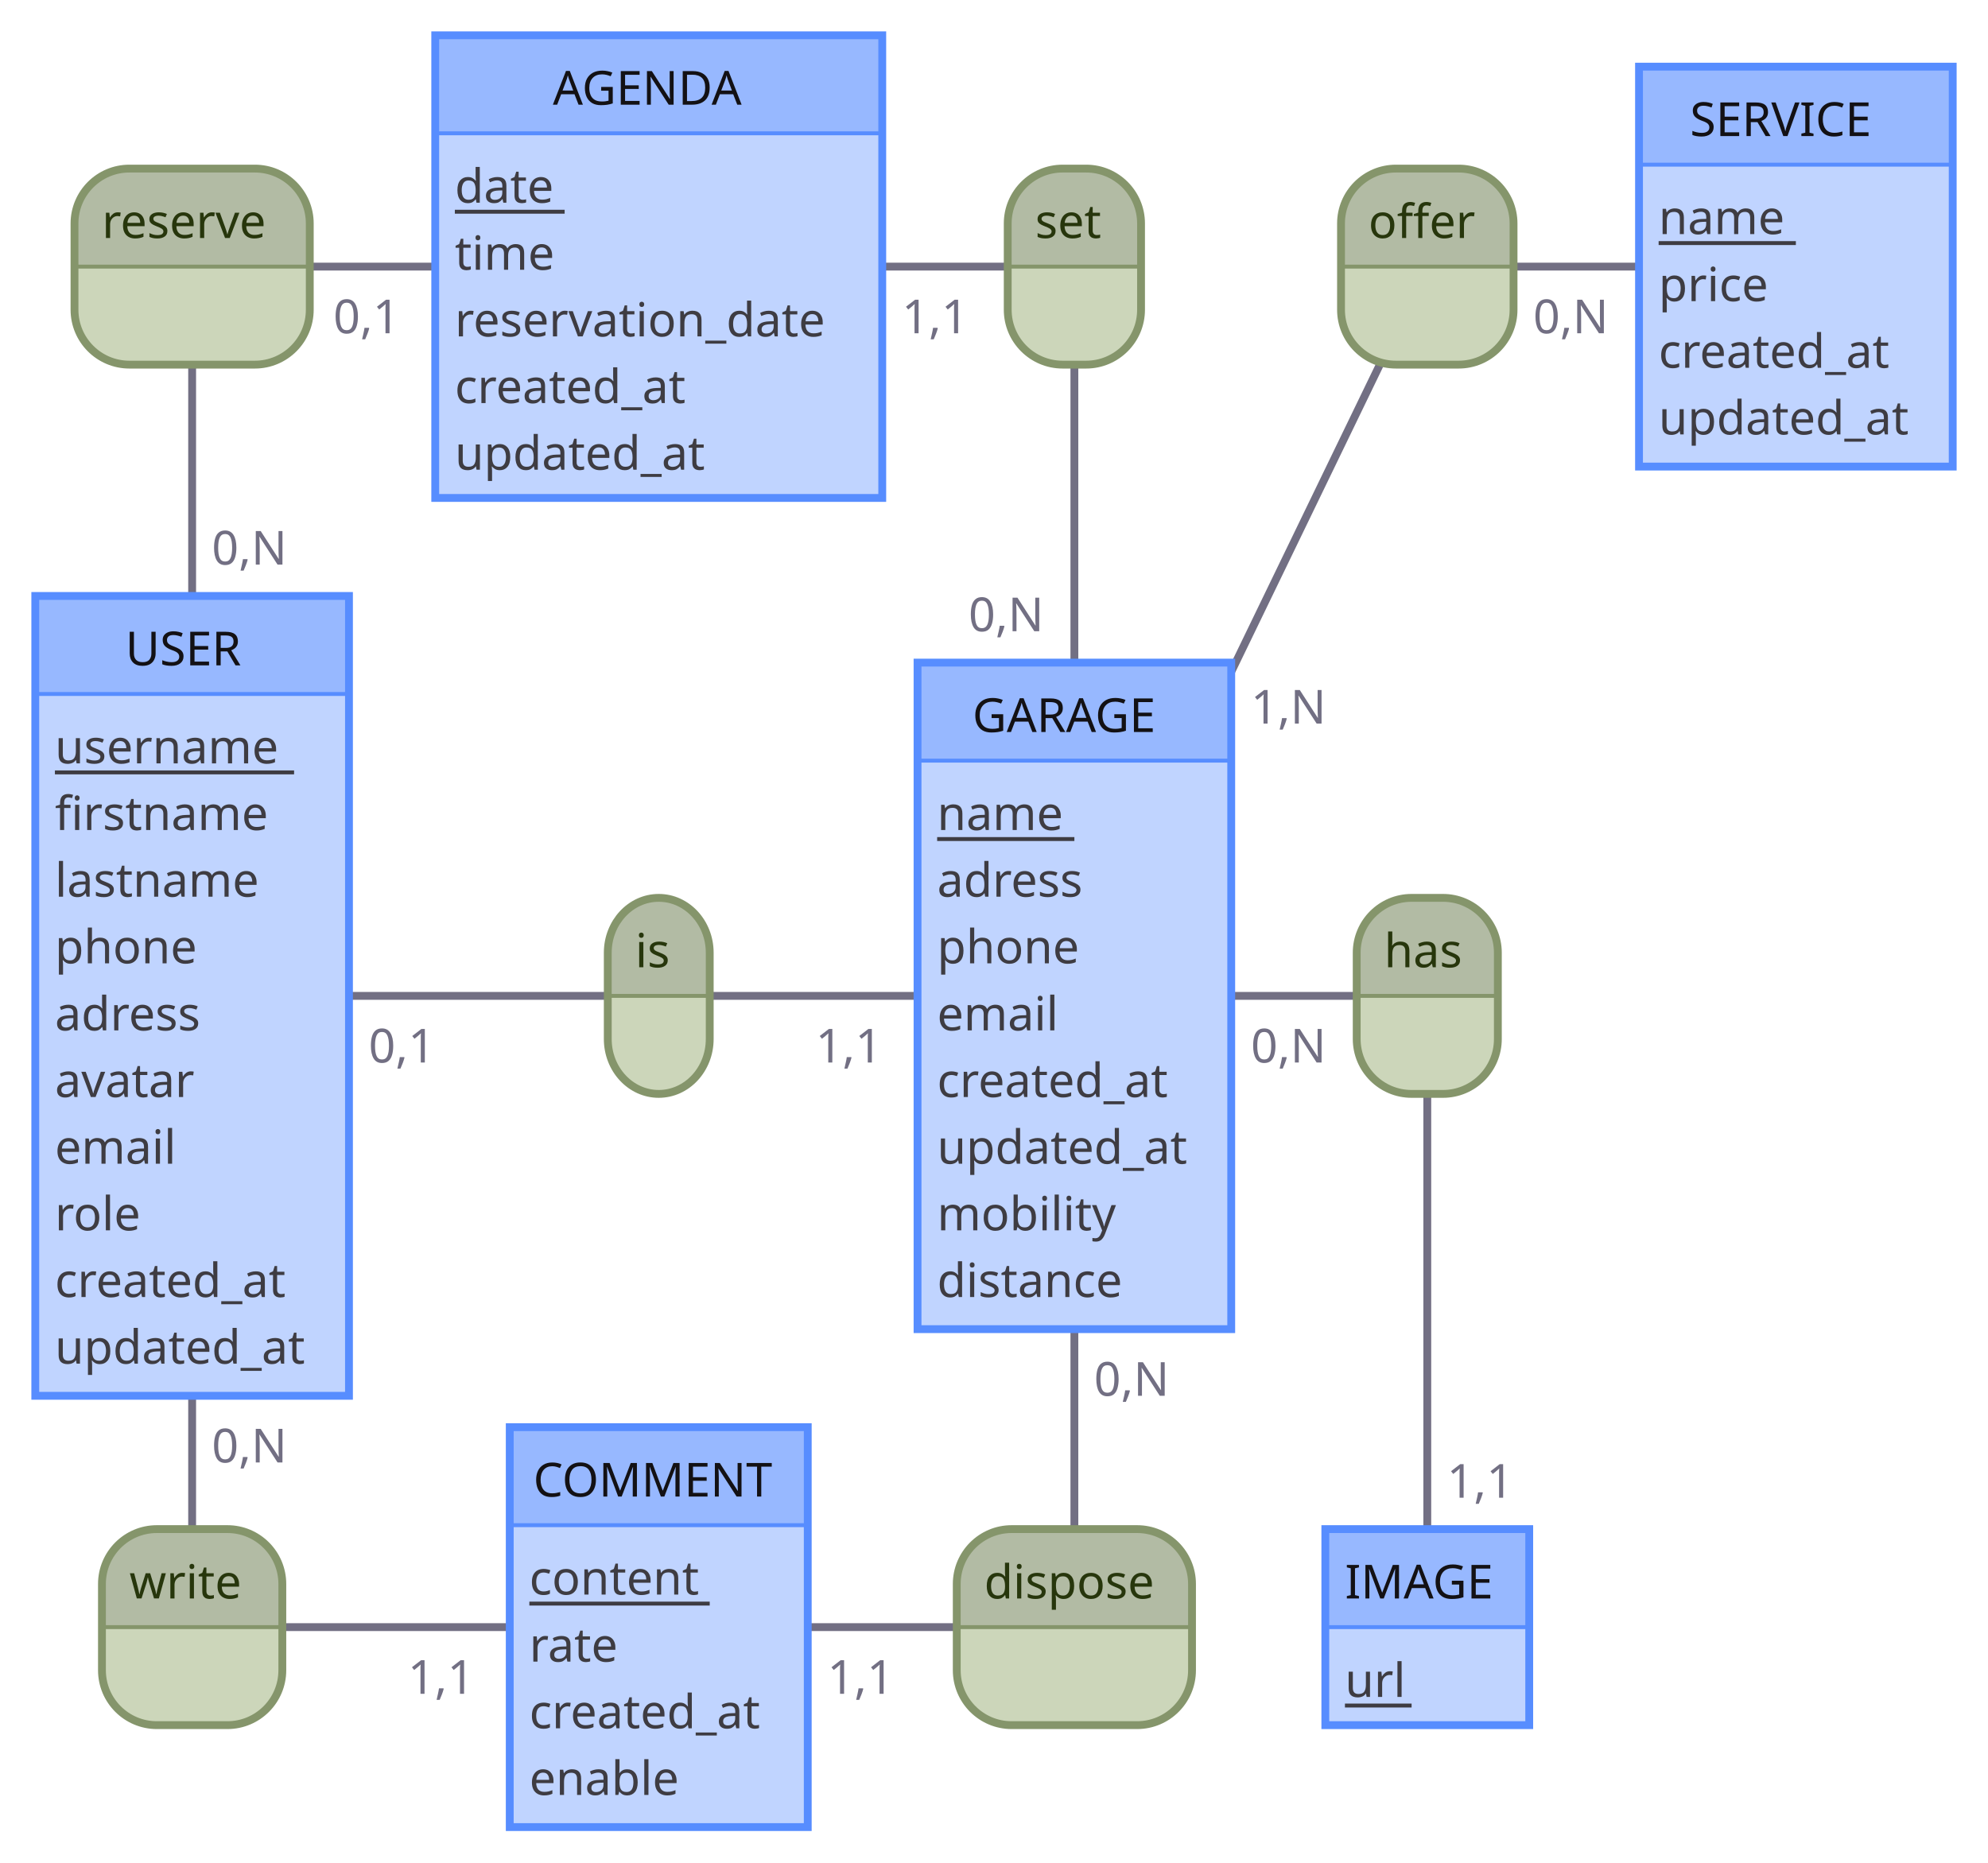
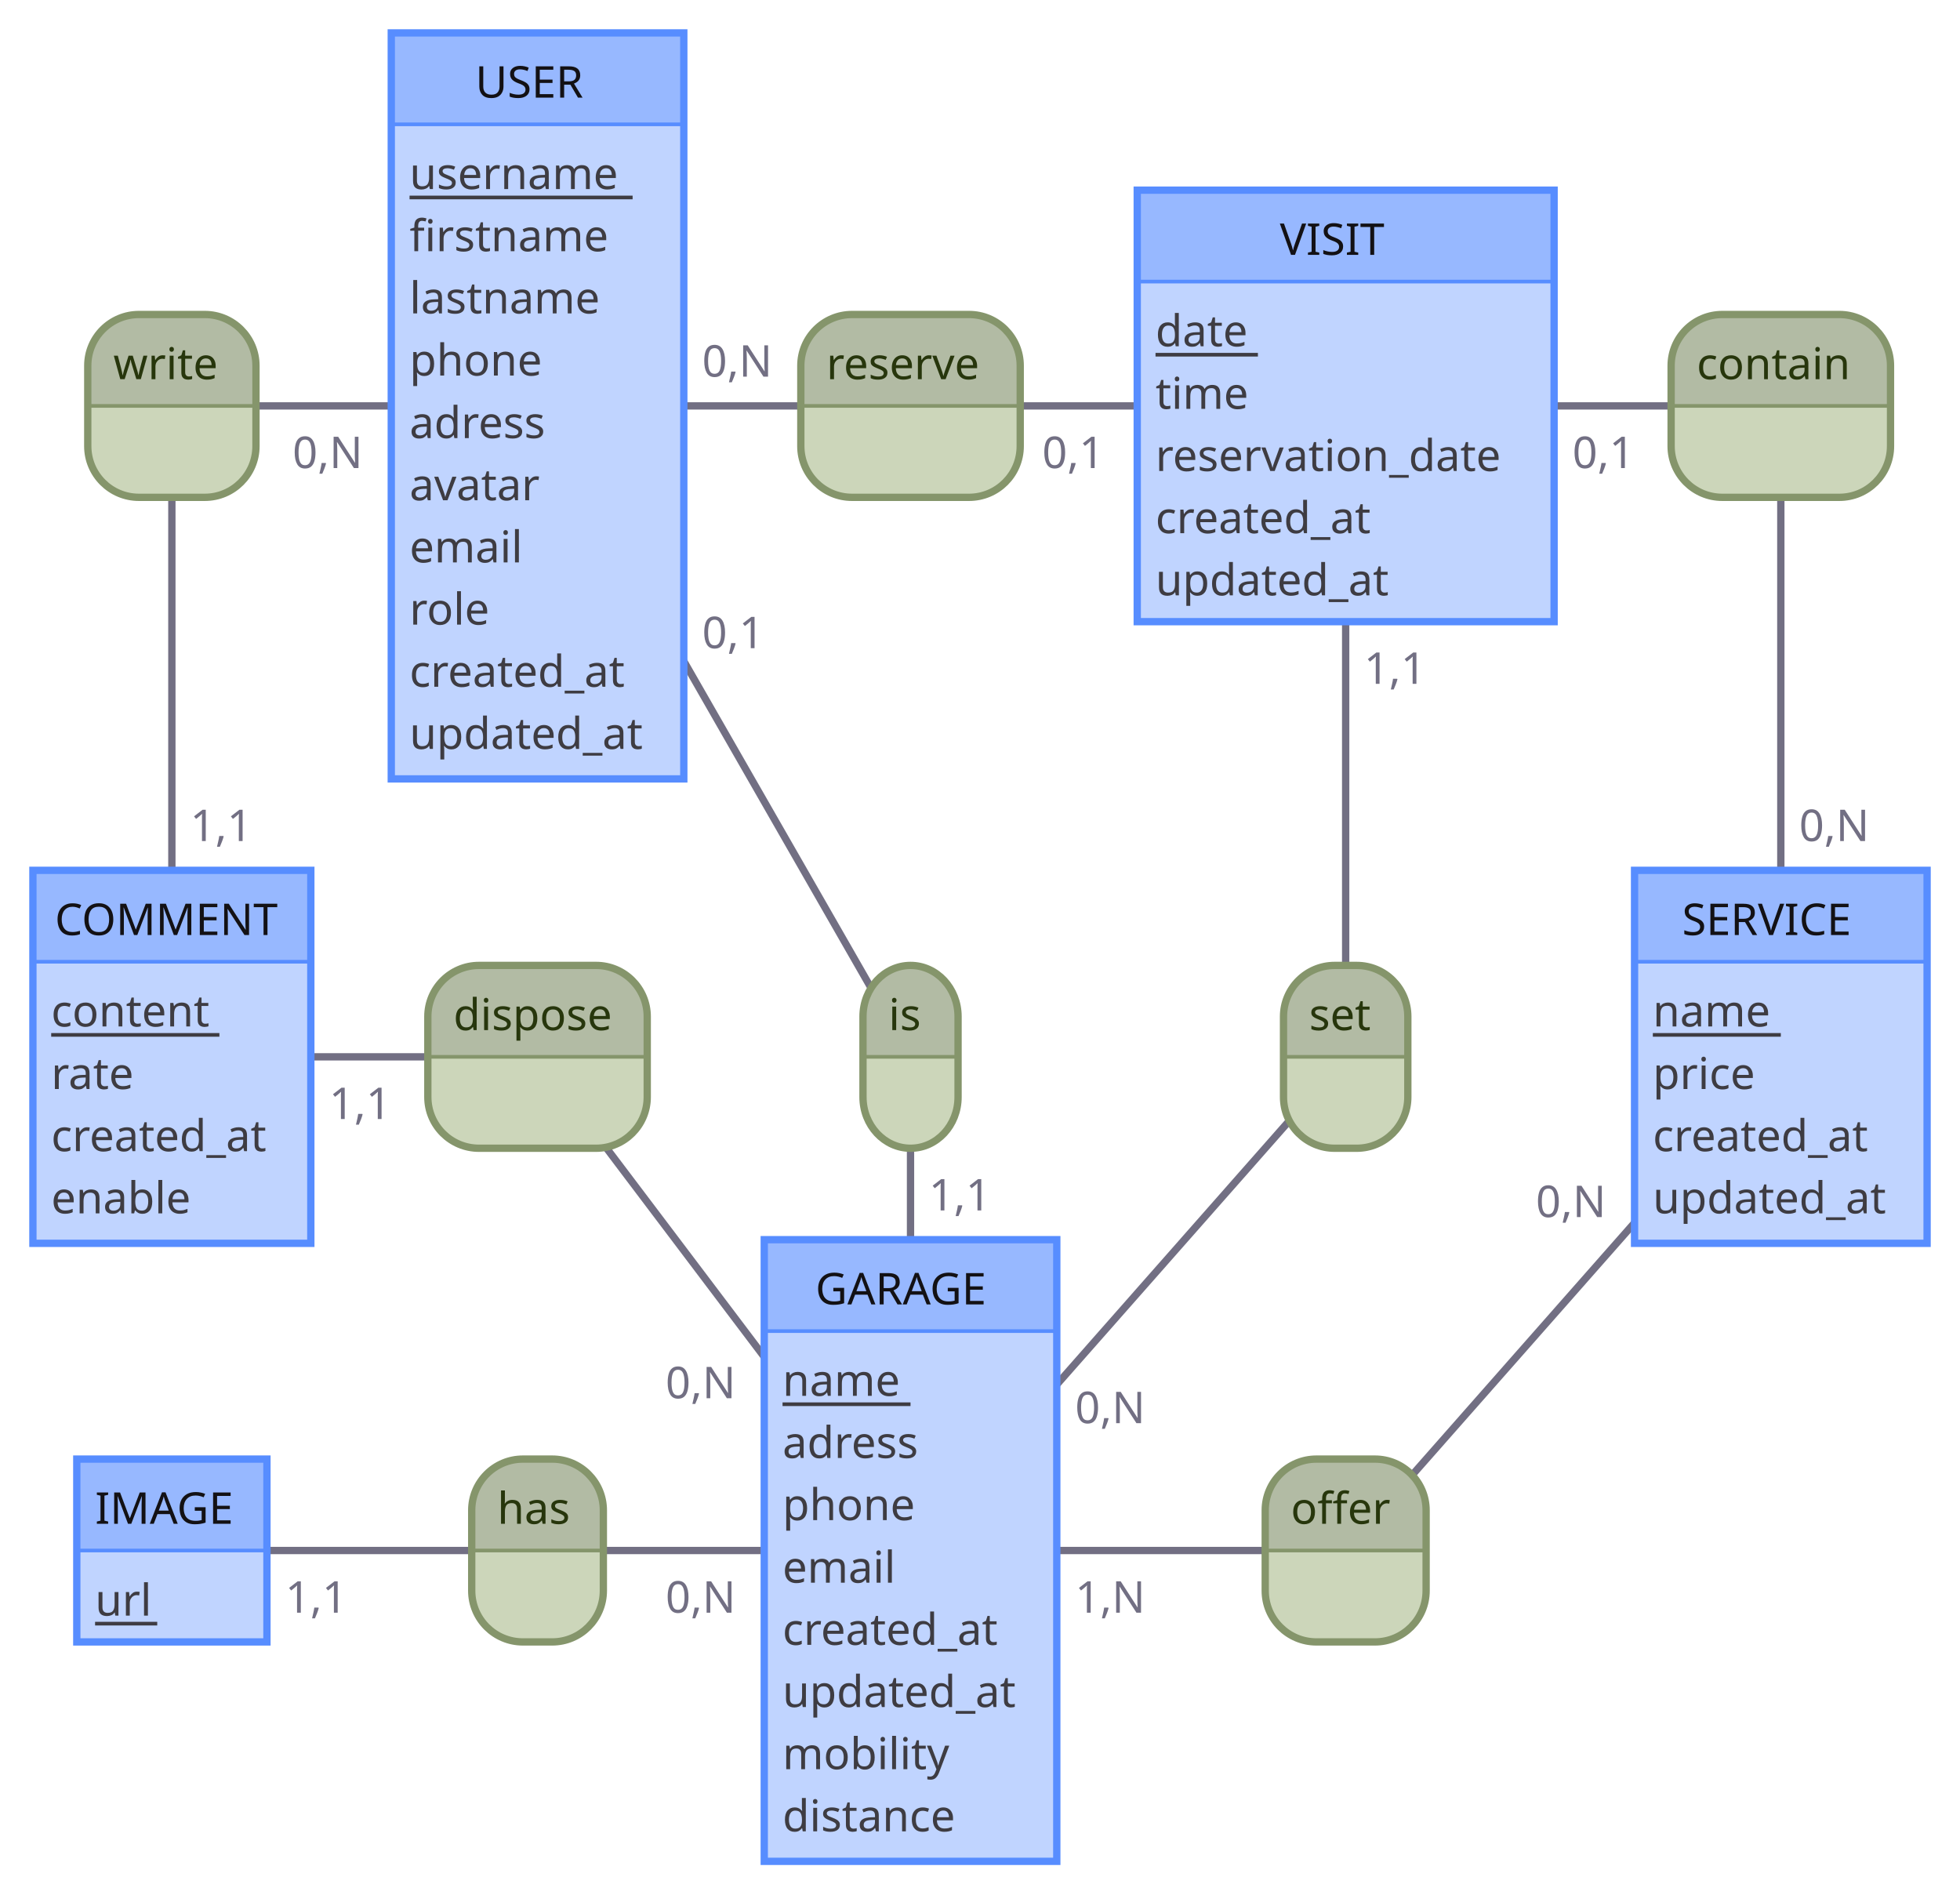
- <svg xmlns="http://www.w3.org/2000/svg" width="507" height="475" view_box="0 0 507 475">\n\n<rect id="frame" x="0" y="0" width="507" height="475" fill="none" stroke="none" stroke-width="0" />
-   <line x1="168" y1="68" x2="274" y2="68" stroke="#726f83" stroke-width="2" />
-   <text x="230" y="85.0" fill="#726f83" font-family="Verdana" font-size="12">1,1</text>
-   <line x1="274" y1="254" x2="274" y2="68" stroke="#726f83" stroke-width="2" />
-   <text x="247.0" y="161" fill="#726f83" font-family="Verdana" font-size="12">0,N</text>
+ <svg xmlns="http://www.w3.org/2000/svg" width="536" height="518" view_box="0 0 536 518">\n\n<rect id="frame" x="0" y="0" width="536" height="518" fill="none" stroke="none" stroke-width="0" />
+   <line x1="368" y1="111" x2="368" y2="289" stroke="#726f83" stroke-width="2" />
+   <text x="373.0" y="187" fill="#726f83" font-family="Verdana" font-size="12">1,1</text>
+   <line x1="249" y1="424" x2="368" y2="289" stroke="#726f83" stroke-width="2" />
+   <text x="294" y="389.18" fill="#726f83" font-family="Verdana" font-size="12">0,N</text>
  <g id="association-set">
-     <path d="M 277 43 a 14 14 90 0 1 14 14 V 68 h -34 V 57 a 14 14 90 0 1 14 -14" fill="#b2bba4" stroke="#b2bba4" stroke-width="0" />
-     <path d="M 291 68.0 v 11 a 14 14 90 0 1 -14 14 H 271 a 14 14 90 0 1 -14 -14 V 68.0 H 34" fill="#ccd6ba" stroke="#ccd6ba" stroke-width="0" />
-     <rect x="257" y="43" width="34" height="50" fill="none" rx="14" stroke="#85956b" stroke-width="2" />
-     <line x1="257" y1="68" x2="291" y2="68" stroke="#85956b" stroke-width="1" />
-     <text x="264" y="60.7" fill="#27360c" font-family="Verdana" font-size="12">set</text>
+     <path d="M 371 264 a 14 14 90 0 1 14 14 V 289 h -34 V 278 a 14 14 90 0 1 14 -14" fill="#b2bba4" stroke="#b2bba4" stroke-width="0" />
+     <path d="M 385 289.0 v 11 a 14 14 90 0 1 -14 14 H 365 a 14 14 90 0 1 -14 -14 V 289.0 H 34" fill="#ccd6ba" stroke="#ccd6ba" stroke-width="0" />
+     <rect x="351" y="264" width="34" height="50" fill="none" rx="14" stroke="#85956b" stroke-width="2" />
+     <line x1="351" y1="289" x2="385" y2="289" stroke="#85956b" stroke-width="1" />
+     <text x="358" y="281.7" fill="#27360c" font-family="Verdana" font-size="12">set</text>
  </g>
-   <line x1="458" y1="68" x2="364" y2="68" stroke="#726f83" stroke-width="2" />
-   <text x="391" y="85.0" fill="#726f83" font-family="Verdana" font-size="12">0,N</text>
-   <line x1="274" y1="254" x2="364" y2="68" stroke="#726f83" stroke-width="2" />
-   <text x="319" y="184.548" fill="#726f83" font-family="Verdana" font-size="12">1,N</text>
+   <line x1="487" y1="289" x2="368" y2="424" stroke="#726f83" stroke-width="2" />
+   <text x="420" y="332.82" fill="#726f83" font-family="Verdana" font-size="12">0,N</text>
+   <line x1="249" y1="424" x2="368" y2="424" stroke="#726f83" stroke-width="2" />
+   <text x="294" y="441.0" fill="#726f83" font-family="Verdana" font-size="12">1,N</text>
  <g id="association-offer">
-     <path d="M 372 43 a 14 14 90 0 1 14 14 V 68 h -44 V 57 a 14 14 90 0 1 14 -14" fill="#b2bba4" stroke="#b2bba4" stroke-width="0" />
-     <path d="M 386 68.0 v 11 a 14 14 90 0 1 -14 14 H 356 a 14 14 90 0 1 -14 -14 V 68.0 H 44" fill="#ccd6ba" stroke="#ccd6ba" stroke-width="0" />
-     <rect x="342" y="43" width="44" height="50" fill="none" rx="14" stroke="#85956b" stroke-width="2" />
-     <line x1="342" y1="68" x2="386" y2="68" stroke="#85956b" stroke-width="1" />
-     <text x="349" y="60.7" fill="#27360c" font-family="Verdana" font-size="12">offer</text>
+     <path d="M 376 399 a 14 14 90 0 1 14 14 V 424 h -44 V 413 a 14 14 90 0 1 14 -14" fill="#b2bba4" stroke="#b2bba4" stroke-width="0" />
+     <path d="M 390 424.0 v 11 a 14 14 90 0 1 -14 14 H 360 a 14 14 90 0 1 -14 -14 V 424.0 H 44" fill="#ccd6ba" stroke="#ccd6ba" stroke-width="0" />
+     <rect x="346" y="399" width="44" height="50" fill="none" rx="14" stroke="#85956b" stroke-width="2" />
+     <line x1="346" y1="424" x2="390" y2="424" stroke="#85956b" stroke-width="1" />
+     <text x="353" y="416.7" fill="#27360c" font-family="Verdana" font-size="12">offer</text>
  </g>
-   <line x1="49" y1="254" x2="168" y2="254" stroke="#726f83" stroke-width="2" />
-   <text x="94" y="271.0" fill="#726f83" font-family="Verdana" font-size="12">0,1</text>
-   <line x1="274" y1="254" x2="168" y2="254" stroke="#726f83" stroke-width="2" />
-   <text x="208" y="271.0" fill="#726f83" font-family="Verdana" font-size="12">1,1</text>
+   <line x1="147" y1="111" x2="249" y2="289" stroke="#726f83" stroke-width="2" />
+   <text x="192" y="177.255" fill="#726f83" font-family="Verdana" font-size="12">0,1</text>
+   <line x1="249" y1="424" x2="249" y2="289" stroke="#726f83" stroke-width="2" />
+   <text x="254.0" y="331" fill="#726f83" font-family="Verdana" font-size="12">1,1</text>
  <g id="association-is">
-     <path d="M 167 229 a 14 14 90 0 1 14 14 V 254 h -26 V 243 a 14 14 90 0 1 14 -14" fill="#b2bba4" stroke="#b2bba4" stroke-width="0" />
-     <path d="M 181 254.0 v 11 a 14 14 90 0 1 -14 14 H 169 a 14 14 90 0 1 -14 -14 V 254.0 H 26" fill="#ccd6ba" stroke="#ccd6ba" stroke-width="0" />
-     <rect x="155" y="229" width="26" height="50" fill="none" rx="14" stroke="#85956b" stroke-width="2" />
-     <line x1="155" y1="254" x2="181" y2="254" stroke="#85956b" stroke-width="1" />
-     <text x="162" y="246.7" fill="#27360c" font-family="Verdana" font-size="12">is</text>
+     <path d="M 248 264 a 14 14 90 0 1 14 14 V 289 h -26 V 278 a 14 14 90 0 1 14 -14" fill="#b2bba4" stroke="#b2bba4" stroke-width="0" />
+     <path d="M 262 289.0 v 11 a 14 14 90 0 1 -14 14 H 250 a 14 14 90 0 1 -14 -14 V 289.0 H 26" fill="#ccd6ba" stroke="#ccd6ba" stroke-width="0" />
+     <rect x="236" y="264" width="26" height="50" fill="none" rx="14" stroke="#85956b" stroke-width="2" />
+     <line x1="236" y1="289" x2="262" y2="289" stroke="#85956b" stroke-width="1" />
+     <text x="243" y="281.7" fill="#27360c" font-family="Verdana" font-size="12">is</text>
  </g>
-   <line x1="168" y1="415" x2="274" y2="415" stroke="#726f83" stroke-width="2" />
-   <text x="211" y="432.0" fill="#726f83" font-family="Verdana" font-size="12">1,1</text>
-   <line x1="274" y1="254" x2="274" y2="415" stroke="#726f83" stroke-width="2" />
-   <text x="279.0" y="356" fill="#726f83" font-family="Verdana" font-size="12">0,N</text>
+   <line x1="47" y1="289" x2="147" y2="289" stroke="#726f83" stroke-width="2" />
+   <text x="90" y="306.0" fill="#726f83" font-family="Verdana" font-size="12">1,1</text>
+   <line x1="249" y1="424" x2="147" y2="289" stroke="#726f83" stroke-width="2" />
+   <text x="182" y="382.367" fill="#726f83" font-family="Verdana" font-size="12">0,N</text>
  <g id="association-dispose">
-     <path d="M 290 390 a 14 14 90 0 1 14 14 V 415 h -60 V 404 a 14 14 90 0 1 14 -14" fill="#b2bba4" stroke="#b2bba4" stroke-width="0" />
-     <path d="M 304 415.0 v 11 a 14 14 90 0 1 -14 14 H 258 a 14 14 90 0 1 -14 -14 V 415.0 H 60" fill="#ccd6ba" stroke="#ccd6ba" stroke-width="0" />
-     <rect x="244" y="390" width="60" height="50" fill="none" rx="14" stroke="#85956b" stroke-width="2" />
-     <line x1="244" y1="415" x2="304" y2="415" stroke="#85956b" stroke-width="1" />
-     <text x="251" y="407.7" fill="#27360c" font-family="Verdana" font-size="12">dispose</text>
+     <path d="M 163 264 a 14 14 90 0 1 14 14 V 289 h -60 V 278 a 14 14 90 0 1 14 -14" fill="#b2bba4" stroke="#b2bba4" stroke-width="0" />
+     <path d="M 177 289.0 v 11 a 14 14 90 0 1 -14 14 H 131 a 14 14 90 0 1 -14 -14 V 289.0 H 60" fill="#ccd6ba" stroke="#ccd6ba" stroke-width="0" />
+     <rect x="117" y="264" width="60" height="50" fill="none" rx="14" stroke="#85956b" stroke-width="2" />
+     <line x1="117" y1="289" x2="177" y2="289" stroke="#85956b" stroke-width="1" />
+     <text x="124" y="281.7" fill="#27360c" font-family="Verdana" font-size="12">dispose</text>
  </g>
-   <line x1="168" y1="415" x2="49" y2="415" stroke="#726f83" stroke-width="2" />
-   <text x="104" y="432.0" fill="#726f83" font-family="Verdana" font-size="12">1,1</text>
-   <line x1="49" y1="254" x2="49" y2="415" stroke="#726f83" stroke-width="2" />
-   <text x="54.0" y="373" fill="#726f83" font-family="Verdana" font-size="12">0,N</text>
+   <line x1="47" y1="289" x2="47" y2="111" stroke="#726f83" stroke-width="2" />
+   <text x="52.0" y="230" fill="#726f83" font-family="Verdana" font-size="12">1,1</text>
+   <line x1="147" y1="111" x2="47" y2="111" stroke="#726f83" stroke-width="2" />
+   <text x="80" y="128.0" fill="#726f83" font-family="Verdana" font-size="12">0,N</text>
  <g id="association-write">
-     <path d="M 58 390 a 14 14 90 0 1 14 14 V 415 h -46 V 404 a 14 14 90 0 1 14 -14" fill="#b2bba4" stroke="#b2bba4" stroke-width="0" />
-     <path d="M 72 415.0 v 11 a 14 14 90 0 1 -14 14 H 40 a 14 14 90 0 1 -14 -14 V 415.0 H 46" fill="#ccd6ba" stroke="#ccd6ba" stroke-width="0" />
-     <rect x="26" y="390" width="46" height="50" fill="none" rx="14" stroke="#85956b" stroke-width="2" />
-     <line x1="26" y1="415" x2="72" y2="415" stroke="#85956b" stroke-width="1" />
-     <text x="33" y="407.7" fill="#27360c" font-family="Verdana" font-size="12">write</text>
+     <path d="M 56 86 a 14 14 90 0 1 14 14 V 111 h -46 V 100 a 14 14 90 0 1 14 -14" fill="#b2bba4" stroke="#b2bba4" stroke-width="0" />
+     <path d="M 70 111.0 v 11 a 14 14 90 0 1 -14 14 H 38 a 14 14 90 0 1 -14 -14 V 111.0 H 46" fill="#ccd6ba" stroke="#ccd6ba" stroke-width="0" />
+     <rect x="24" y="86" width="46" height="50" fill="none" rx="14" stroke="#85956b" stroke-width="2" />
+     <line x1="24" y1="111" x2="70" y2="111" stroke="#85956b" stroke-width="1" />
+     <text x="31" y="103.7" fill="#27360c" font-family="Verdana" font-size="12">write</text>
  </g>
-   <line x1="274" y1="254" x2="364" y2="254" stroke="#726f83" stroke-width="2" />
-   <text x="319" y="271.0" fill="#726f83" font-family="Verdana" font-size="12">0,N</text>
-   <line x1="364" y1="415" x2="364" y2="254" stroke="#726f83" stroke-width="2" />
-   <text x="369.0" y="382" fill="#726f83" font-family="Verdana" font-size="12">1,1</text>
+   <line x1="368" y1="111" x2="487" y2="111" stroke="#726f83" stroke-width="2" />
+   <text x="430" y="128.0" fill="#726f83" font-family="Verdana" font-size="12">0,1</text>
+   <line x1="487" y1="289" x2="487" y2="111" stroke="#726f83" stroke-width="2" />
+   <text x="492.0" y="230" fill="#726f83" font-family="Verdana" font-size="12">0,N</text>
+   <g id="association-contain">
+     <path d="M 503 86 a 14 14 90 0 1 14 14 V 111 h -60 V 100 a 14 14 90 0 1 14 -14" fill="#b2bba4" stroke="#b2bba4" stroke-width="0" />
+     <path d="M 517 111.0 v 11 a 14 14 90 0 1 -14 14 H 471 a 14 14 90 0 1 -14 -14 V 111.0 H 60" fill="#ccd6ba" stroke="#ccd6ba" stroke-width="0" />
+     <rect x="457" y="86" width="60" height="50" fill="none" rx="14" stroke="#85956b" stroke-width="2" />
+     <line x1="457" y1="111" x2="517" y2="111" stroke="#85956b" stroke-width="1" />
+     <text x="464" y="103.7" fill="#27360c" font-family="Verdana" font-size="12">contain</text>
+   </g>
+   <line x1="249" y1="424" x2="147" y2="424" stroke="#726f83" stroke-width="2" />
+   <text x="182" y="441.0" fill="#726f83" font-family="Verdana" font-size="12">0,N</text>
+   <line x1="47" y1="424" x2="147" y2="424" stroke="#726f83" stroke-width="2" />
+   <text x="78" y="441.0" fill="#726f83" font-family="Verdana" font-size="12">1,1</text>
  <g id="association-has">
-     <path d="M 368 229 a 14 14 90 0 1 14 14 V 254 h -36 V 243 a 14 14 90 0 1 14 -14" fill="#b2bba4" stroke="#b2bba4" stroke-width="0" />
-     <path d="M 382 254.0 v 11 a 14 14 90 0 1 -14 14 H 360 a 14 14 90 0 1 -14 -14 V 254.0 H 36" fill="#ccd6ba" stroke="#ccd6ba" stroke-width="0" />
-     <rect x="346" y="229" width="36" height="50" fill="none" rx="14" stroke="#85956b" stroke-width="2" />
-     <line x1="346" y1="254" x2="382" y2="254" stroke="#85956b" stroke-width="1" />
-     <text x="353" y="246.7" fill="#27360c" font-family="Verdana" font-size="12">has</text>
+     <path d="M 151 399 a 14 14 90 0 1 14 14 V 424 h -36 V 413 a 14 14 90 0 1 14 -14" fill="#b2bba4" stroke="#b2bba4" stroke-width="0" />
+     <path d="M 165 424.0 v 11 a 14 14 90 0 1 -14 14 H 143 a 14 14 90 0 1 -14 -14 V 424.0 H 36" fill="#ccd6ba" stroke="#ccd6ba" stroke-width="0" />
+     <rect x="129" y="399" width="36" height="50" fill="none" rx="14" stroke="#85956b" stroke-width="2" />
+     <line x1="129" y1="424" x2="165" y2="424" stroke="#85956b" stroke-width="1" />
+     <text x="136" y="416.7" fill="#27360c" font-family="Verdana" font-size="12">has</text>
  </g>
-   <line x1="168" y1="68" x2="49" y2="68" stroke="#726f83" stroke-width="2" />
-   <text x="85" y="85.0" fill="#726f83" font-family="Verdana" font-size="12">0,1</text>
-   <line x1="49" y1="254" x2="49" y2="68" stroke="#726f83" stroke-width="2" />
-   <text x="54.0" y="144" fill="#726f83" font-family="Verdana" font-size="12">0,N</text>
+   <line x1="368" y1="111" x2="249" y2="111" stroke="#726f83" stroke-width="2" />
+   <text x="285" y="128.0" fill="#726f83" font-family="Verdana" font-size="12">0,1</text>
+   <line x1="147" y1="111" x2="249" y2="111" stroke="#726f83" stroke-width="2" />
+   <text x="192" y="103.0" fill="#726f83" font-family="Verdana" font-size="12">0,N</text>
  <g id="association-reserve">
-     <path d="M 65 43 a 14 14 90 0 1 14 14 V 68 h -60 V 57 a 14 14 90 0 1 14 -14" fill="#b2bba4" stroke="#b2bba4" stroke-width="0" />
-     <path d="M 79 68.0 v 11 a 14 14 90 0 1 -14 14 H 33 a 14 14 90 0 1 -14 -14 V 68.0 H 60" fill="#ccd6ba" stroke="#ccd6ba" stroke-width="0" />
-     <rect x="19" y="43" width="60" height="50" fill="none" rx="14" stroke="#85956b" stroke-width="2" />
-     <line x1="19" y1="68" x2="79" y2="68" stroke="#85956b" stroke-width="1" />
-     <text x="26" y="60.7" fill="#27360c" font-family="Verdana" font-size="12">reserve</text>
+     <path d="M 265 86 a 14 14 90 0 1 14 14 V 111 h -60 V 100 a 14 14 90 0 1 14 -14" fill="#b2bba4" stroke="#b2bba4" stroke-width="0" />
+     <path d="M 279 111.0 v 11 a 14 14 90 0 1 -14 14 H 233 a 14 14 90 0 1 -14 -14 V 111.0 H 60" fill="#ccd6ba" stroke="#ccd6ba" stroke-width="0" />
+     <rect x="219" y="86" width="60" height="50" fill="none" rx="14" stroke="#85956b" stroke-width="2" />
+     <line x1="219" y1="111" x2="279" y2="111" stroke="#85956b" stroke-width="1" />
+     <text x="226" y="103.7" fill="#27360c" font-family="Verdana" font-size="12">reserve</text>
  </g>
  <g id="entity-COMMENT">
    <g id="frame-COMMENT">
-       <rect x="130" y="364" width="76" height="25" fill="#97b8ff" stroke="#97b8ff" stroke-width="0" />
-       <rect x="130" y="389.0" width="76" height="77" fill="#c0d4ff" stroke="#c0d4ff" stroke-width="0" />
-       <rect x="130" y="364" width="76" height="102" fill="none" stroke="#578dff" stroke-width="2" />
-       <line x1="130" y1="389" x2="206" y2="389" stroke="#578dff" stroke-width="1" />
+       <rect x="9" y="238" width="76" height="25" fill="#97b8ff" stroke="#97b8ff" stroke-width="0" />
+       <rect x="9" y="263.0" width="76" height="77" fill="#c0d4ff" stroke="#c0d4ff" stroke-width="0" />
+       <rect x="9" y="238" width="76" height="102" fill="none" stroke="#578dff" stroke-width="2" />
+       <line x1="9" y1="263" x2="85" y2="263" stroke="#578dff" stroke-width="1" />
    </g>
-     <text x="136" y="381.7" fill="#131114" font-family="Verdana" font-size="12">COMMENT</text>
-     <text x="135" y="406.7" fill="#3e3c42" font-family="Verdana" font-size="12">content</text>
-     <line x1="135" y1="409" x2="181" y2="409" stroke="#3e3c42" stroke-width="1" />
-     <text x="135" y="423.8" fill="#3e3c42" font-family="Verdana" font-size="12">rate</text>
-     <text x="135" y="440.8" fill="#3e3c42" font-family="Verdana" font-size="12">created_at</text>
-     <text x="135" y="457.8" fill="#3e3c42" font-family="Verdana" font-size="12">enable</text>
+     <text x="15" y="255.7" fill="#131114" font-family="Verdana" font-size="12">COMMENT</text>
+     <text x="14" y="280.7" fill="#3e3c42" font-family="Verdana" font-size="12">content</text>
+     <line x1="14" y1="283" x2="60" y2="283" stroke="#3e3c42" stroke-width="1" />
+     <text x="14" y="297.8" fill="#3e3c42" font-family="Verdana" font-size="12">rate</text>
+     <text x="14" y="314.8" fill="#3e3c42" font-family="Verdana" font-size="12">created_at</text>
+     <text x="14" y="331.8" fill="#3e3c42" font-family="Verdana" font-size="12">enable</text>
  </g>
  <g id="entity-SERVICE">
    <g id="frame-SERVICE">
-       <rect x="418" y="17" width="80" height="25" fill="#97b8ff" stroke="#97b8ff" stroke-width="0" />
-       <rect x="418" y="42.0" width="80" height="77" fill="#c0d4ff" stroke="#c0d4ff" stroke-width="0" />
-       <rect x="418" y="17" width="80" height="102" fill="none" stroke="#578dff" stroke-width="2" />
-       <line x1="418" y1="42" x2="498" y2="42" stroke="#578dff" stroke-width="1" />
+       <rect x="447" y="238" width="80" height="25" fill="#97b8ff" stroke="#97b8ff" stroke-width="0" />
+       <rect x="447" y="263.0" width="80" height="77" fill="#c0d4ff" stroke="#c0d4ff" stroke-width="0" />
+       <rect x="447" y="238" width="80" height="102" fill="none" stroke="#578dff" stroke-width="2" />
+       <line x1="447" y1="263" x2="527" y2="263" stroke="#578dff" stroke-width="1" />
    </g>
-     <text x="431" y="34.7" fill="#131114" font-family="Verdana" font-size="12">SERVICE</text>
-     <text x="423" y="59.7" fill="#3e3c42" font-family="Verdana" font-size="12">name</text>
-     <line x1="423" y1="62" x2="458" y2="62" stroke="#3e3c42" stroke-width="1" />
-     <text x="423" y="76.8" fill="#3e3c42" font-family="Verdana" font-size="12">price</text>
-     <text x="423" y="93.8" fill="#3e3c42" font-family="Verdana" font-size="12">created_at</text>
-     <text x="423" y="110.8" fill="#3e3c42" font-family="Verdana" font-size="12">updated_at</text>
+     <text x="460" y="255.7" fill="#131114" font-family="Verdana" font-size="12">SERVICE</text>
+     <text x="452" y="280.7" fill="#3e3c42" font-family="Verdana" font-size="12">name</text>
+     <line x1="452" y1="283" x2="487" y2="283" stroke="#3e3c42" stroke-width="1" />
+     <text x="452" y="297.8" fill="#3e3c42" font-family="Verdana" font-size="12">price</text>
+     <text x="452" y="314.8" fill="#3e3c42" font-family="Verdana" font-size="12">created_at</text>
+     <text x="452" y="331.8" fill="#3e3c42" font-family="Verdana" font-size="12">updated_at</text>
  </g>
  <g id="entity-IMAGE">
    <g id="frame-IMAGE">
-       <rect x="338" y="390" width="52" height="25" fill="#97b8ff" stroke="#97b8ff" stroke-width="0" />
-       <rect x="338" y="415.0" width="52" height="25" fill="#c0d4ff" stroke="#c0d4ff" stroke-width="0" />
-       <rect x="338" y="390" width="52" height="50" fill="none" stroke="#578dff" stroke-width="2" />
-       <line x1="338" y1="415" x2="390" y2="415" stroke="#578dff" stroke-width="1" />
+       <rect x="21" y="399" width="52" height="25" fill="#97b8ff" stroke="#97b8ff" stroke-width="0" />
+       <rect x="21" y="424.0" width="52" height="25" fill="#c0d4ff" stroke="#c0d4ff" stroke-width="0" />
+       <rect x="21" y="399" width="52" height="50" fill="none" stroke="#578dff" stroke-width="2" />
+       <line x1="21" y1="424" x2="73" y2="424" stroke="#578dff" stroke-width="1" />
    </g>
-     <text x="343" y="407.7" fill="#131114" font-family="Verdana" font-size="12">IMAGE</text>
-     <text x="343" y="432.8" fill="#3e3c42" font-family="Verdana" font-size="12">url</text>
-     <line x1="343" y1="435" x2="360" y2="435" stroke="#3e3c42" stroke-width="1" />
+     <text x="26" y="416.7" fill="#131114" font-family="Verdana" font-size="12">IMAGE</text>
+     <text x="26" y="441.8" fill="#3e3c42" font-family="Verdana" font-size="12">url</text>
+     <line x1="26" y1="444" x2="43" y2="444" stroke="#3e3c42" stroke-width="1" />
+   </g>
+   <g id="entity-VISIT">
+     <g id="frame-VISIT">
+       <rect x="311" y="52" width="114" height="25" fill="#97b8ff" stroke="#97b8ff" stroke-width="0" />
+       <rect x="311" y="77.0" width="114" height="93" fill="#c0d4ff" stroke="#c0d4ff" stroke-width="0" />
+       <rect x="311" y="52" width="114" height="118" fill="none" stroke="#578dff" stroke-width="2" />
+       <line x1="311" y1="77" x2="425" y2="77" stroke="#578dff" stroke-width="1" />
+     </g>
+     <text x="350" y="69.7" fill="#131114" font-family="Verdana" font-size="12">VISIT</text>
+     <text x="316" y="94.7" fill="#3e3c42" font-family="Verdana" font-size="12">date</text>
+     <line x1="316" y1="97" x2="344" y2="97" stroke="#3e3c42" stroke-width="1" />
+     <text x="316" y="111.8" fill="#3e3c42" font-family="Verdana" font-size="12">time</text>
+     <text x="316" y="128.8" fill="#3e3c42" font-family="Verdana" font-size="12">reservation_date</text>
+     <text x="316" y="145.8" fill="#3e3c42" font-family="Verdana" font-size="12">created_at</text>
+     <text x="316" y="162.8" fill="#3e3c42" font-family="Verdana" font-size="12">updated_at</text>
  </g>
  <g id="entity-GARAGE">
    <g id="frame-GARAGE">
-       <rect x="234" y="169" width="80" height="25" fill="#97b8ff" stroke="#97b8ff" stroke-width="0" />
-       <rect x="234" y="194.0" width="80" height="145" fill="#c0d4ff" stroke="#c0d4ff" stroke-width="0" />
-       <rect x="234" y="169" width="80" height="170" fill="none" stroke="#578dff" stroke-width="2" />
-       <line x1="234" y1="194" x2="314" y2="194" stroke="#578dff" stroke-width="1" />
+       <rect x="209" y="339" width="80" height="25" fill="#97b8ff" stroke="#97b8ff" stroke-width="0" />
+       <rect x="209" y="364.0" width="80" height="145" fill="#c0d4ff" stroke="#c0d4ff" stroke-width="0" />
+       <rect x="209" y="339" width="80" height="170" fill="none" stroke="#578dff" stroke-width="2" />
+       <line x1="209" y1="364" x2="289" y2="364" stroke="#578dff" stroke-width="1" />
    </g>
-     <text x="248" y="186.7" fill="#131114" font-family="Verdana" font-size="12">GARAGE</text>
-     <text x="239" y="211.7" fill="#3e3c42" font-family="Verdana" font-size="12">name</text>
-     <line x1="239" y1="214" x2="274" y2="214" stroke="#3e3c42" stroke-width="1" />
-     <text x="239" y="228.7" fill="#3e3c42" font-family="Verdana" font-size="12">adress</text>
-     <text x="239" y="245.7" fill="#3e3c42" font-family="Verdana" font-size="12">phone</text>
-     <text x="239" y="262.8" fill="#3e3c42" font-family="Verdana" font-size="12">email</text>
-     <text x="239" y="279.8" fill="#3e3c42" font-family="Verdana" font-size="12">created_at</text>
-     <text x="239" y="296.8" fill="#3e3c42" font-family="Verdana" font-size="12">updated_at</text>
-     <text x="239" y="313.8" fill="#3e3c42" font-family="Verdana" font-size="12">mobility</text>
-     <text x="239" y="330.8" fill="#3e3c42" font-family="Verdana" font-size="12">distance</text>
+     <text x="223" y="356.7" fill="#131114" font-family="Verdana" font-size="12">GARAGE</text>
+     <text x="214" y="381.7" fill="#3e3c42" font-family="Verdana" font-size="12">name</text>
+     <line x1="214" y1="384" x2="249" y2="384" stroke="#3e3c42" stroke-width="1" />
+     <text x="214" y="398.7" fill="#3e3c42" font-family="Verdana" font-size="12">adress</text>
+     <text x="214" y="415.7" fill="#3e3c42" font-family="Verdana" font-size="12">phone</text>
+     <text x="214" y="432.8" fill="#3e3c42" font-family="Verdana" font-size="12">email</text>
+     <text x="214" y="449.8" fill="#3e3c42" font-family="Verdana" font-size="12">created_at</text>
+     <text x="214" y="466.8" fill="#3e3c42" font-family="Verdana" font-size="12">updated_at</text>
+     <text x="214" y="483.8" fill="#3e3c42" font-family="Verdana" font-size="12">mobility</text>
+     <text x="214" y="500.8" fill="#3e3c42" font-family="Verdana" font-size="12">distance</text>
  </g>
  <g id="entity-USER">
    <g id="frame-USER">
-       <rect x="9" y="152" width="80" height="25" fill="#97b8ff" stroke="#97b8ff" stroke-width="0" />
-       <rect x="9" y="177.0" width="80" height="179" fill="#c0d4ff" stroke="#c0d4ff" stroke-width="0" />
-       <rect x="9" y="152" width="80" height="204" fill="none" stroke="#578dff" stroke-width="2" />
-       <line x1="9" y1="177" x2="89" y2="177" stroke="#578dff" stroke-width="1" />
+       <rect x="107" y="9" width="80" height="25" fill="#97b8ff" stroke="#97b8ff" stroke-width="0" />
+       <rect x="107" y="34.0" width="80" height="179" fill="#c0d4ff" stroke="#c0d4ff" stroke-width="0" />
+       <rect x="107" y="9" width="80" height="204" fill="none" stroke="#578dff" stroke-width="2" />
+       <line x1="107" y1="34" x2="187" y2="34" stroke="#578dff" stroke-width="1" />
    </g>
-     <text x="32" y="169.7" fill="#131114" font-family="Verdana" font-size="12">USER</text>
-     <text x="14" y="194.7" fill="#3e3c42" font-family="Verdana" font-size="12">username</text>
-     <line x1="14" y1="197" x2="75" y2="197" stroke="#3e3c42" stroke-width="1" />
-     <text x="14" y="211.7" fill="#3e3c42" font-family="Verdana" font-size="12">firstname</text>
-     <text x="14" y="228.7" fill="#3e3c42" font-family="Verdana" font-size="12">lastname</text>
-     <text x="14" y="245.7" fill="#3e3c42" font-family="Verdana" font-size="12">phone</text>
-     <text x="14" y="262.8" fill="#3e3c42" font-family="Verdana" font-size="12">adress</text>
-     <text x="14" y="279.8" fill="#3e3c42" font-family="Verdana" font-size="12">avatar</text>
-     <text x="14" y="296.8" fill="#3e3c42" font-family="Verdana" font-size="12">email</text>
-     <text x="14" y="313.8" fill="#3e3c42" font-family="Verdana" font-size="12">role</text>
-     <text x="14" y="330.8" fill="#3e3c42" font-family="Verdana" font-size="12">created_at</text>
-     <text x="14" y="347.8" fill="#3e3c42" font-family="Verdana" font-size="12">updated_at</text>
-   </g>
-   <g id="entity-AGENDA">
-     <g id="frame-AGENDA">
-       <rect x="111" y="9" width="114" height="25" fill="#97b8ff" stroke="#97b8ff" stroke-width="0" />
-       <rect x="111" y="34.0" width="114" height="93" fill="#c0d4ff" stroke="#c0d4ff" stroke-width="0" />
-       <rect x="111" y="9" width="114" height="118" fill="none" stroke="#578dff" stroke-width="2" />
-       <line x1="111" y1="34" x2="225" y2="34" stroke="#578dff" stroke-width="1" />
-     </g>
-     <text x="141" y="26.7" fill="#131114" font-family="Verdana" font-size="12">AGENDA</text>
-     <text x="116" y="51.7" fill="#3e3c42" font-family="Verdana" font-size="12">date</text>
-     <line x1="116" y1="54" x2="144" y2="54" stroke="#3e3c42" stroke-width="1" />
-     <text x="116" y="68.8" fill="#3e3c42" font-family="Verdana" font-size="12">time</text>
-     <text x="116" y="85.8" fill="#3e3c42" font-family="Verdana" font-size="12">reservation_date</text>
-     <text x="116" y="102.8" fill="#3e3c42" font-family="Verdana" font-size="12">created_at</text>
-     <text x="116" y="119.8" fill="#3e3c42" font-family="Verdana" font-size="12">updated_at</text>
+     <text x="130" y="26.7" fill="#131114" font-family="Verdana" font-size="12">USER</text>
+     <text x="112" y="51.7" fill="#3e3c42" font-family="Verdana" font-size="12">username</text>
+     <line x1="112" y1="54" x2="173" y2="54" stroke="#3e3c42" stroke-width="1" />
+     <text x="112" y="68.7" fill="#3e3c42" font-family="Verdana" font-size="12">firstname</text>
+     <text x="112" y="85.7" fill="#3e3c42" font-family="Verdana" font-size="12">lastname</text>
+     <text x="112" y="102.7" fill="#3e3c42" font-family="Verdana" font-size="12">phone</text>
+     <text x="112" y="119.8" fill="#3e3c42" font-family="Verdana" font-size="12">adress</text>
+     <text x="112" y="136.8" fill="#3e3c42" font-family="Verdana" font-size="12">avatar</text>
+     <text x="112" y="153.8" fill="#3e3c42" font-family="Verdana" font-size="12">email</text>
+     <text x="112" y="170.8" fill="#3e3c42" font-family="Verdana" font-size="12">role</text>
+     <text x="112" y="187.8" fill="#3e3c42" font-family="Verdana" font-size="12">created_at</text>
+     <text x="112" y="204.8" fill="#3e3c42" font-family="Verdana" font-size="12">updated_at</text>
  </g>
</svg>
